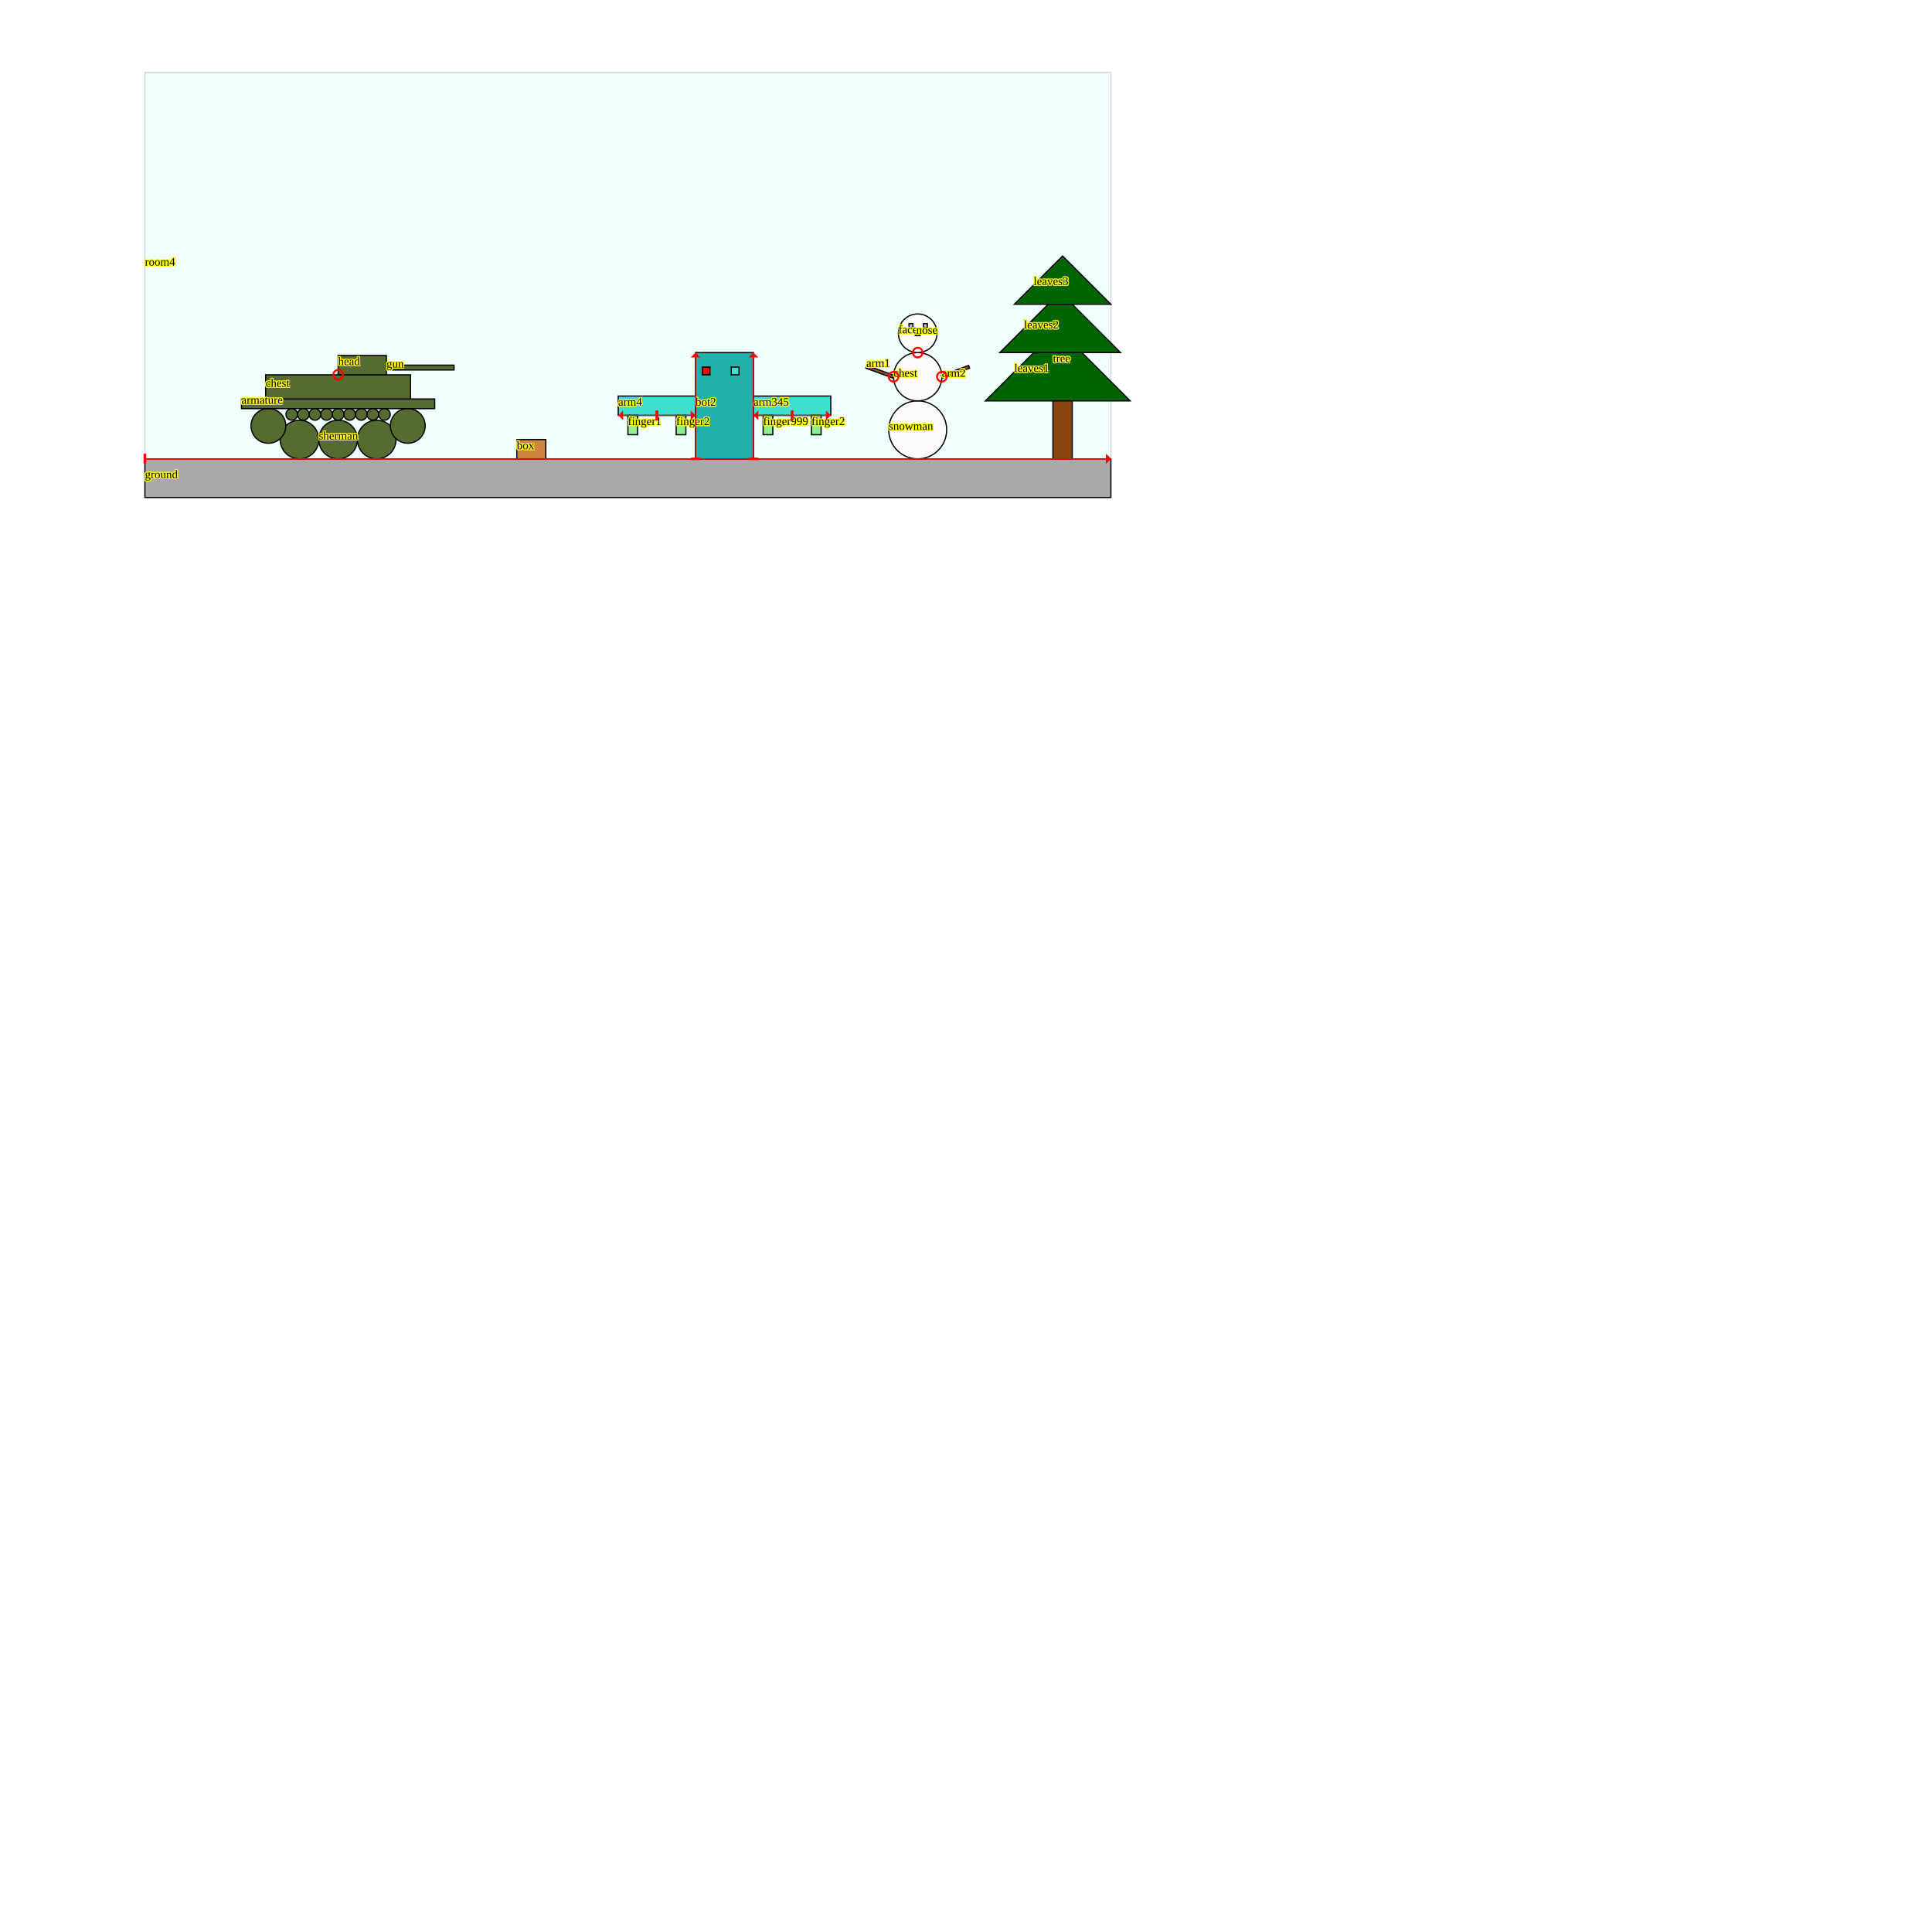
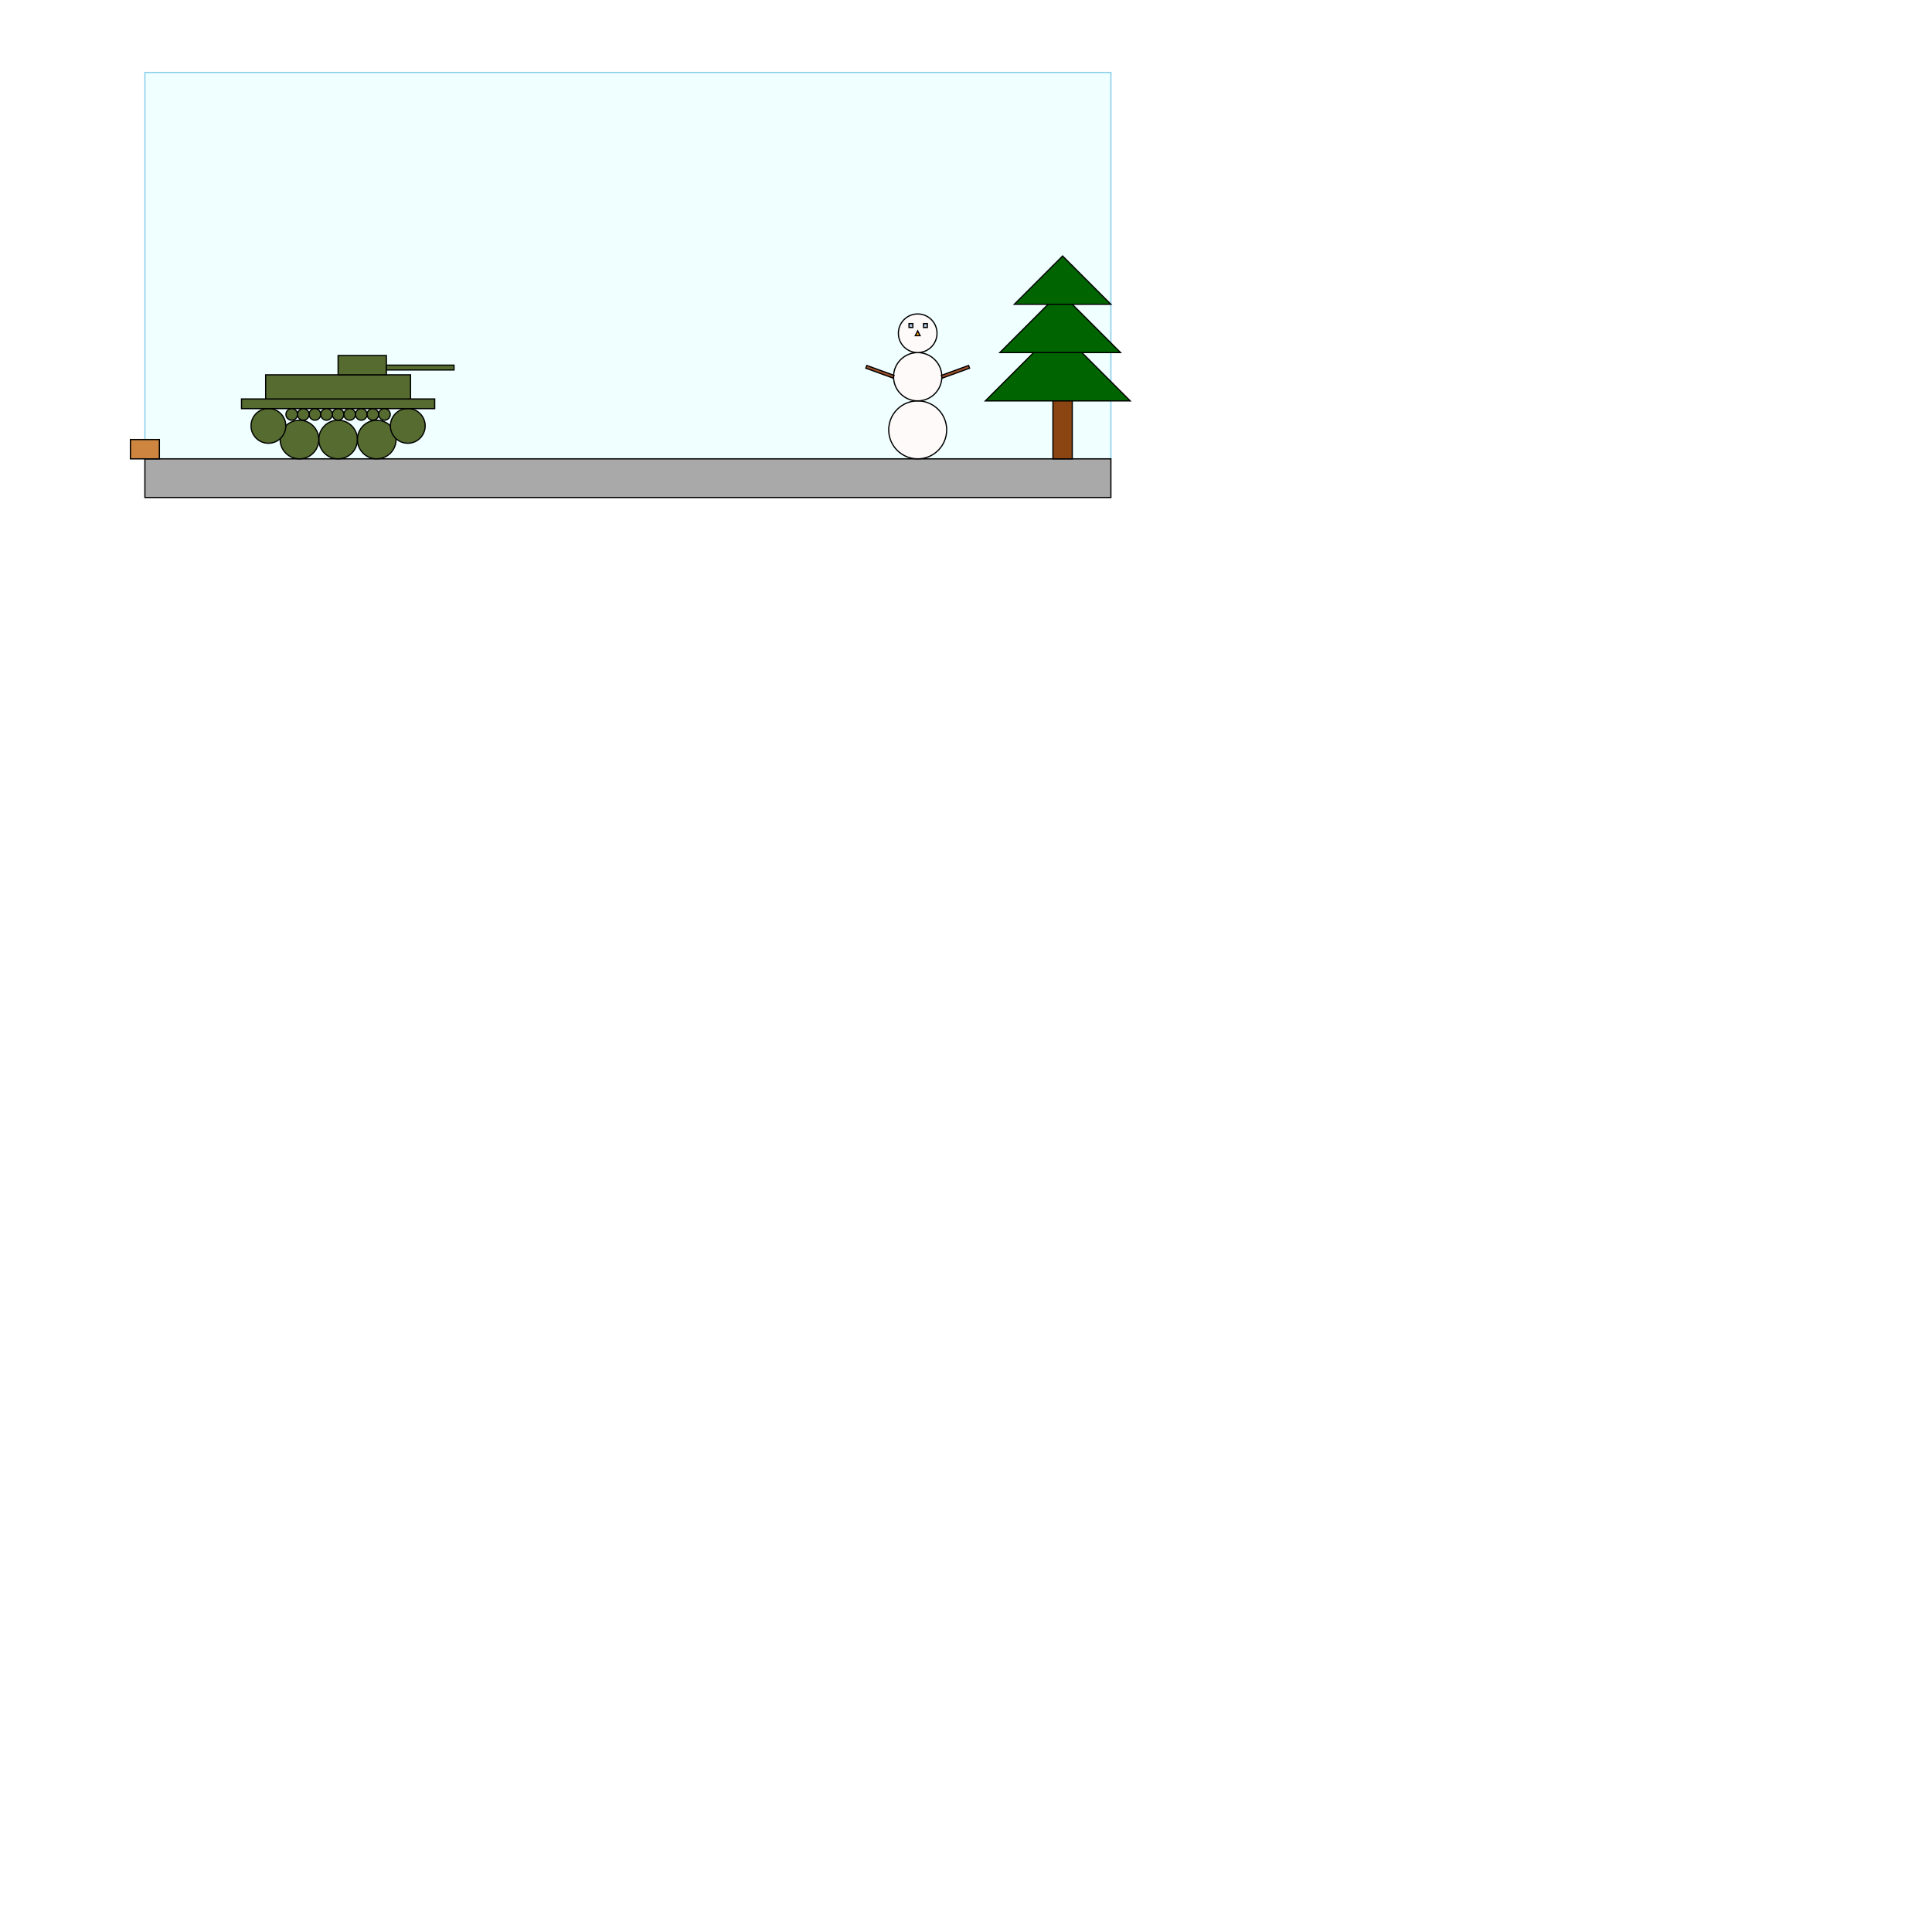
<svg xmlns="http://www.w3.org/2000/svg" version="1.1" width="2000" height="2000">
-   <polygon points=" 150,75 1150,75 1150,475 150,475" style="fill:azure;stroke:lightgrey;stroke-width:1.25" />
+   <polygon points=" 150,75 1150,75 1150,475 150,475" style="fill:azure;stroke:skyblue;stroke-width:1.25" />
  <polygon points=" 150,475 1150,475 1150,515 150,515" style="fill:darkgrey;stroke:black;stroke-width:1.25" />
  <circle cx="950" cy="445" r="30" fill="snow" />
  <circle cx="950" cy="445" r="30" fill="none" stroke="black" stroke-width="1.25" />
  <circle cx="950" cy="390" r="25" fill="snow" />
  <circle cx="950" cy="390" r="25" fill="none" stroke="black" stroke-width="1.25" />
  <circle cx="950" cy="345" r="20" fill="snow" />
  <circle cx="950" cy="345" r="20" fill="none" stroke="black" stroke-width="1.25" />
  <polygon points=" 956,335 960,335 960,339 956,339" style="fill:lightsteelblue;stroke:black;stroke-width:1.25" />
  <polygon points=" 941,335 945,335 945,339 941,339" style="fill:lightsteelblue;stroke:black;stroke-width:1.25" />
  <polygon points=" 947.5,347.5 950,342.5 952.5,347.5" style="fill:orange;stroke:black;stroke-width:1.25" />
  <polygon points=" 897.322,378.33 925.513,388.59 924.487,391.41 896.296,381.149" style="fill:sienna;stroke:black;stroke-width:1.25" />
  <polygon points=" 974.487,388.59 1002.68,378.33 1003.7,381.149 975.513,391.41" style="fill:sienna;stroke:black;stroke-width:1.25" />
  <polygon points=" 1090,275 1110,275 1110,475 1090,475" style="fill:saddlebrown;stroke:black;stroke-width:1.25" />
  <polygon points=" 1020,415 1095,340 1170,415" style="fill:darkgreen;stroke:black;stroke-width:1.25" />
  <polygon points=" 1035,365 1097.5,302.5 1160,365" style="fill:darkgreen;stroke:black;stroke-width:1.25" />
  <polygon points=" 1050,315 1100,265 1150,315" style="fill:darkgreen;stroke:black;stroke-width:1.25" />
  <circle cx="350" cy="455" r="20" fill="darkolivegreen" />
  <circle cx="350" cy="455" r="20" fill="none" stroke="black" stroke-width="1.25" />
  <circle cx="310" cy="455" r="20" fill="darkolivegreen" />
  <circle cx="310" cy="455" r="20" fill="none" stroke="black" stroke-width="1.25" />
  <circle cx="277.858" cy="440.858" r="18" fill="darkolivegreen" />
  <circle cx="277.858" cy="440.858" r="18" fill="none" stroke="black" stroke-width="1.25" />
  <circle cx="390" cy="455" r="20" fill="darkolivegreen" />
  <circle cx="390" cy="455" r="20" fill="none" stroke="black" stroke-width="1.25" />
  <circle cx="422.142" cy="440.858" r="18" fill="darkolivegreen" />
  <circle cx="422.142" cy="440.858" r="18" fill="none" stroke="black" stroke-width="1.25" />
  <circle cx="350" cy="429" r="6" fill="darkolivegreen" />
  <circle cx="350" cy="429" r="6" fill="none" stroke="black" stroke-width="1.25" />
  <polygon points=" 250,413 450,413 450,423 250,423" style="fill:darkolivegreen;stroke:black;stroke-width:1.25" />
  <polygon points=" 275,388 425,388 425,413 275,413" style="fill:darkolivegreen;stroke:black;stroke-width:1.25" />
  <polygon points=" 350,368 400,368 400,388 350,388" style="fill:darkolivegreen;stroke:black;stroke-width:1.25" />
  <polygon points=" 400,378 470,378 470,383 400,383" style="fill:darkolivegreen;stroke:black;stroke-width:1.25" />
  <circle cx="338" cy="429" r="6" fill="darkolivegreen" />
  <circle cx="338" cy="429" r="6" fill="none" stroke="black" stroke-width="1.25" />
  <circle cx="326" cy="429" r="6" fill="darkolivegreen" />
  <circle cx="326" cy="429" r="6" fill="none" stroke="black" stroke-width="1.25" />
  <circle cx="314" cy="429" r="6" fill="darkolivegreen" />
  <circle cx="314" cy="429" r="6" fill="none" stroke="black" stroke-width="1.25" />
  <circle cx="302" cy="429" r="6" fill="darkolivegreen" />
  <circle cx="302" cy="429" r="6" fill="none" stroke="black" stroke-width="1.25" />
  <circle cx="362" cy="429" r="6" fill="darkolivegreen" />
  <circle cx="362" cy="429" r="6" fill="none" stroke="black" stroke-width="1.25" />
  <circle cx="374" cy="429" r="6" fill="darkolivegreen" />
  <circle cx="374" cy="429" r="6" fill="none" stroke="black" stroke-width="1.25" />
  <circle cx="386" cy="429" r="6" fill="darkolivegreen" />
  <circle cx="386" cy="429" r="6" fill="none" stroke="black" stroke-width="1.25" />
  <circle cx="398" cy="429" r="6" fill="darkolivegreen" />
  <circle cx="398" cy="429" r="6" fill="none" stroke="black" stroke-width="1.25" />
-   <polygon points=" 535,455 565,455 565,475 535,475" style="fill:peru;stroke:black;stroke-width:1.25" />
-   <polygon points=" 720,365 780,365 780,475 720,475" style="fill:lightseagreen;stroke:black;stroke-width:1.25" />
-   <polygon points=" 757,380 765,380 765,388 757,388" style="fill:turquoise;stroke:black;stroke-width:1.25" />
-   <polygon points=" 727,380 735,380 735,388 727,388" style="fill:red;stroke:black;stroke-width:1.25" />
-   <polygon points=" 780,410 860,410 860,430 780,430" style="fill:turquoise;stroke:black;stroke-width:1.25" />
-   <polygon points=" 790,430 800,430 800,450 790,450" style="fill:lightgreen;stroke:black;stroke-width:1.25" />
-   <polygon points=" 840,430 850,430 850,450 840,450" style="fill:lightgreen;stroke:black;stroke-width:1.25" />
-   <polygon points=" 640,410 720,410 720,430 640,430" style="fill:turquoise;stroke:black;stroke-width:1.25" />
-   <polygon points=" 650,430 660,430 660,450 650,450" style="fill:lightgreen;stroke:black;stroke-width:1.25" />
-   <polygon points=" 700,430 710,430 710,450 700,450" style="fill:lightgreen;stroke:black;stroke-width:1.25" />
-   <text x="149" y="274" fill="yellow">room4</text>
-   <text x="149" y="275" fill="yellow">room4</text>
-   <text x="149" y="276" fill="yellow">room4</text>
-   <text x="150" y="274" fill="yellow">room4</text>
-   <text x="150" y="276" fill="yellow">room4</text>
-   <text x="151" y="274" fill="yellow">room4</text>
-   <text x="151" y="275" fill="yellow">room4</text>
-   <text x="151" y="276" fill="yellow">room4</text>
-   <text x="150" y="275" fill="black">room4</text>
-   <text x="149" y="494" fill="yellow">ground</text>
-   <text x="149" y="495" fill="yellow">ground</text>
-   <text x="149" y="496" fill="yellow">ground</text>
-   <text x="150" y="494" fill="yellow">ground</text>
-   <text x="150" y="496" fill="yellow">ground</text>
-   <text x="151" y="494" fill="yellow">ground</text>
-   <text x="151" y="495" fill="yellow">ground</text>
-   <text x="151" y="496" fill="yellow">ground</text>
-   <text x="150" y="495" fill="black">ground</text>
-   <text x="919" y="444" fill="yellow">snowman</text>
-   <text x="919" y="445" fill="yellow">snowman</text>
-   <text x="919" y="446" fill="yellow">snowman</text>
-   <text x="920" y="444" fill="yellow">snowman</text>
-   <text x="920" y="446" fill="yellow">snowman</text>
-   <text x="921" y="444" fill="yellow">snowman</text>
-   <text x="921" y="445" fill="yellow">snowman</text>
-   <text x="921" y="446" fill="yellow">snowman</text>
-   <text x="920" y="445" fill="black">snowman</text>
-   <text x="924" y="389" fill="yellow">chest</text>
-   <text x="924" y="390" fill="yellow">chest</text>
-   <text x="924" y="391" fill="yellow">chest</text>
-   <text x="925" y="389" fill="yellow">chest</text>
-   <text x="925" y="391" fill="yellow">chest</text>
-   <text x="926" y="389" fill="yellow">chest</text>
-   <text x="926" y="390" fill="yellow">chest</text>
-   <text x="926" y="391" fill="yellow">chest</text>
-   <text x="925" y="390" fill="black">chest</text>
-   <text x="929" y="344" fill="yellow">face</text>
-   <text x="929" y="345" fill="yellow">face</text>
-   <text x="929" y="346" fill="yellow">face</text>
-   <text x="930" y="344" fill="yellow">face</text>
-   <text x="930" y="346" fill="yellow">face</text>
-   <text x="931" y="344" fill="yellow">face</text>
-   <text x="931" y="345" fill="yellow">face</text>
-   <text x="931" y="346" fill="yellow">face</text>
-   <text x="930" y="345" fill="black">face</text>
-   <text x="955" y="336" fill="yellow" />
-   <text x="955" y="337" fill="yellow" />
-   <text x="955" y="338" fill="yellow" />
-   <text x="956" y="336" fill="yellow" />
-   <text x="956" y="338" fill="yellow" />
-   <text x="957" y="336" fill="yellow" />
-   <text x="957" y="337" fill="yellow" />
-   <text x="957" y="338" fill="yellow" />
-   <text x="956" y="337" fill="black" />
-   <text x="940" y="336" fill="yellow" />
-   <text x="940" y="337" fill="yellow" />
-   <text x="940" y="338" fill="yellow" />
-   <text x="941" y="336" fill="yellow" />
-   <text x="941" y="338" fill="yellow" />
-   <text x="942" y="336" fill="yellow" />
-   <text x="942" y="337" fill="yellow" />
-   <text x="942" y="338" fill="yellow" />
-   <text x="941" y="337" fill="black" />
-   <text x="947.5" y="344.5" fill="yellow">nose</text>
-   <text x="947.5" y="345.5" fill="yellow">nose</text>
-   <text x="947.5" y="346.5" fill="yellow">nose</text>
-   <text x="948.5" y="344.5" fill="yellow">nose</text>
-   <text x="948.5" y="346.5" fill="yellow">nose</text>
-   <text x="949.5" y="344.5" fill="yellow">nose</text>
-   <text x="949.5" y="345.5" fill="yellow">nose</text>
-   <text x="949.5" y="346.5" fill="yellow">nose</text>
-   <text x="948.5" y="345.5" fill="black">nose</text>
-   <text x="895.809" y="378.739" fill="yellow">arm1</text>
-   <text x="895.809" y="379.739" fill="yellow">arm1</text>
-   <text x="895.809" y="380.739" fill="yellow">arm1</text>
-   <text x="896.809" y="378.739" fill="yellow">arm1</text>
-   <text x="896.809" y="380.739" fill="yellow">arm1</text>
-   <text x="897.809" y="378.739" fill="yellow">arm1</text>
-   <text x="897.809" y="379.739" fill="yellow">arm1</text>
-   <text x="897.809" y="380.739" fill="yellow">arm1</text>
-   <text x="896.809" y="379.739" fill="black">arm1</text>
-   <text x="974" y="389" fill="yellow">arm2</text>
-   <text x="974" y="390" fill="yellow">arm2</text>
-   <text x="974" y="391" fill="yellow">arm2</text>
-   <text x="975" y="389" fill="yellow">arm2</text>
-   <text x="975" y="391" fill="yellow">arm2</text>
-   <text x="976" y="389" fill="yellow">arm2</text>
-   <text x="976" y="390" fill="yellow">arm2</text>
-   <text x="976" y="391" fill="yellow">arm2</text>
-   <text x="975" y="390" fill="black">arm2</text>
-   <text x="1089" y="374" fill="yellow">tree</text>
-   <text x="1089" y="375" fill="yellow">tree</text>
-   <text x="1089" y="376" fill="yellow">tree</text>
-   <text x="1090" y="374" fill="yellow">tree</text>
-   <text x="1090" y="376" fill="yellow">tree</text>
-   <text x="1091" y="374" fill="yellow">tree</text>
-   <text x="1091" y="375" fill="yellow">tree</text>
-   <text x="1091" y="376" fill="yellow">tree</text>
-   <text x="1090" y="375" fill="black">tree</text>
-   <text x="1049" y="384" fill="yellow">leaves1</text>
-   <text x="1049" y="385" fill="yellow">leaves1</text>
-   <text x="1049" y="386" fill="yellow">leaves1</text>
-   <text x="1050" y="384" fill="yellow">leaves1</text>
-   <text x="1050" y="386" fill="yellow">leaves1</text>
-   <text x="1051" y="384" fill="yellow">leaves1</text>
-   <text x="1051" y="385" fill="yellow">leaves1</text>
-   <text x="1051" y="386" fill="yellow">leaves1</text>
-   <text x="1050" y="385" fill="black">leaves1</text>
-   <text x="1059" y="339" fill="yellow">leaves2</text>
-   <text x="1059" y="340" fill="yellow">leaves2</text>
-   <text x="1059" y="341" fill="yellow">leaves2</text>
-   <text x="1060" y="339" fill="yellow">leaves2</text>
-   <text x="1060" y="341" fill="yellow">leaves2</text>
-   <text x="1061" y="339" fill="yellow">leaves2</text>
-   <text x="1061" y="340" fill="yellow">leaves2</text>
-   <text x="1061" y="341" fill="yellow">leaves2</text>
-   <text x="1060" y="340" fill="black">leaves2</text>
-   <text x="1069" y="294" fill="yellow">leaves3</text>
-   <text x="1069" y="295" fill="yellow">leaves3</text>
-   <text x="1069" y="296" fill="yellow">leaves3</text>
-   <text x="1070" y="294" fill="yellow">leaves3</text>
-   <text x="1070" y="296" fill="yellow">leaves3</text>
-   <text x="1071" y="294" fill="yellow">leaves3</text>
-   <text x="1071" y="295" fill="yellow">leaves3</text>
-   <text x="1071" y="296" fill="yellow">leaves3</text>
-   <text x="1070" y="295" fill="black">leaves3</text>
-   <text x="329" y="454" fill="yellow">sherman</text>
-   <text x="329" y="455" fill="yellow">sherman</text>
-   <text x="329" y="456" fill="yellow">sherman</text>
-   <text x="330" y="454" fill="yellow">sherman</text>
-   <text x="330" y="456" fill="yellow">sherman</text>
-   <text x="331" y="454" fill="yellow">sherman</text>
-   <text x="331" y="455" fill="yellow">sherman</text>
-   <text x="331" y="456" fill="yellow">sherman</text>
-   <text x="330" y="455" fill="black">sherman</text>
-   <text x="289" y="454" fill="yellow" />
-   <text x="289" y="455" fill="yellow" />
-   <text x="289" y="456" fill="yellow" />
-   <text x="290" y="454" fill="yellow" />
-   <text x="290" y="456" fill="yellow" />
-   <text x="291" y="454" fill="yellow" />
-   <text x="291" y="455" fill="yellow" />
-   <text x="291" y="456" fill="yellow" />
-   <text x="290" y="455" fill="black" />
-   <text x="258.858" y="439.858" fill="yellow" />
-   <text x="258.858" y="440.858" fill="yellow" />
-   <text x="258.858" y="441.858" fill="yellow" />
-   <text x="259.858" y="439.858" fill="yellow" />
-   <text x="259.858" y="441.858" fill="yellow" />
-   <text x="260.858" y="439.858" fill="yellow" />
-   <text x="260.858" y="440.858" fill="yellow" />
-   <text x="260.858" y="441.858" fill="yellow" />
-   <text x="259.858" y="440.858" fill="black" />
-   <text x="369" y="454" fill="yellow" />
-   <text x="369" y="455" fill="yellow" />
-   <text x="369" y="456" fill="yellow" />
-   <text x="370" y="454" fill="yellow" />
-   <text x="370" y="456" fill="yellow" />
-   <text x="371" y="454" fill="yellow" />
-   <text x="371" y="455" fill="yellow" />
-   <text x="371" y="456" fill="yellow" />
-   <text x="370" y="455" fill="black" />
-   <text x="403.142" y="439.858" fill="yellow" />
-   <text x="403.142" y="440.858" fill="yellow" />
-   <text x="403.142" y="441.858" fill="yellow" />
-   <text x="404.142" y="439.858" fill="yellow" />
-   <text x="404.142" y="441.858" fill="yellow" />
-   <text x="405.142" y="439.858" fill="yellow" />
-   <text x="405.142" y="440.858" fill="yellow" />
-   <text x="405.142" y="441.858" fill="yellow" />
-   <text x="404.142" y="440.858" fill="black" />
-   <text x="343" y="428" fill="yellow" />
-   <text x="343" y="429" fill="yellow" />
-   <text x="343" y="430" fill="yellow" />
-   <text x="344" y="428" fill="yellow" />
-   <text x="344" y="430" fill="yellow" />
-   <text x="345" y="428" fill="yellow" />
-   <text x="345" y="429" fill="yellow" />
-   <text x="345" y="430" fill="yellow" />
-   <text x="344" y="429" fill="black" />
-   <text x="249" y="417" fill="yellow">armature</text>
-   <text x="249" y="418" fill="yellow">armature</text>
-   <text x="249" y="419" fill="yellow">armature</text>
-   <text x="250" y="417" fill="yellow">armature</text>
-   <text x="250" y="419" fill="yellow">armature</text>
-   <text x="251" y="417" fill="yellow">armature</text>
-   <text x="251" y="418" fill="yellow">armature</text>
-   <text x="251" y="419" fill="yellow">armature</text>
-   <text x="250" y="418" fill="black">armature</text>
-   <text x="274" y="399.5" fill="yellow">chest</text>
-   <text x="274" y="400.5" fill="yellow">chest</text>
-   <text x="274" y="401.5" fill="yellow">chest</text>
-   <text x="275" y="399.5" fill="yellow">chest</text>
-   <text x="275" y="401.5" fill="yellow">chest</text>
-   <text x="276" y="399.5" fill="yellow">chest</text>
-   <text x="276" y="400.5" fill="yellow">chest</text>
-   <text x="276" y="401.5" fill="yellow">chest</text>
-   <text x="275" y="400.5" fill="black">chest</text>
-   <text x="349" y="377" fill="yellow">head</text>
-   <text x="349" y="378" fill="yellow">head</text>
-   <text x="349" y="379" fill="yellow">head</text>
-   <text x="350" y="377" fill="yellow">head</text>
-   <text x="350" y="379" fill="yellow">head</text>
-   <text x="351" y="377" fill="yellow">head</text>
-   <text x="351" y="378" fill="yellow">head</text>
-   <text x="351" y="379" fill="yellow">head</text>
-   <text x="350" y="378" fill="black">head</text>
-   <text x="399" y="379.5" fill="yellow">gun</text>
-   <text x="399" y="380.5" fill="yellow">gun</text>
-   <text x="399" y="381.5" fill="yellow">gun</text>
-   <text x="400" y="379.5" fill="yellow">gun</text>
-   <text x="400" y="381.5" fill="yellow">gun</text>
-   <text x="401" y="379.5" fill="yellow">gun</text>
-   <text x="401" y="380.5" fill="yellow">gun</text>
-   <text x="401" y="381.5" fill="yellow">gun</text>
-   <text x="400" y="380.5" fill="black">gun</text>
-   <text x="331" y="428" fill="yellow" />
-   <text x="331" y="429" fill="yellow" />
-   <text x="331" y="430" fill="yellow" />
-   <text x="332" y="428" fill="yellow" />
-   <text x="332" y="430" fill="yellow" />
-   <text x="333" y="428" fill="yellow" />
-   <text x="333" y="429" fill="yellow" />
-   <text x="333" y="430" fill="yellow" />
-   <text x="332" y="429" fill="black" />
-   <text x="319" y="428" fill="yellow" />
-   <text x="319" y="429" fill="yellow" />
-   <text x="319" y="430" fill="yellow" />
-   <text x="320" y="428" fill="yellow" />
-   <text x="320" y="430" fill="yellow" />
-   <text x="321" y="428" fill="yellow" />
-   <text x="321" y="429" fill="yellow" />
-   <text x="321" y="430" fill="yellow" />
-   <text x="320" y="429" fill="black" />
-   <text x="307" y="428" fill="yellow" />
-   <text x="307" y="429" fill="yellow" />
-   <text x="307" y="430" fill="yellow" />
-   <text x="308" y="428" fill="yellow" />
-   <text x="308" y="430" fill="yellow" />
-   <text x="309" y="428" fill="yellow" />
-   <text x="309" y="429" fill="yellow" />
-   <text x="309" y="430" fill="yellow" />
-   <text x="308" y="429" fill="black" />
-   <text x="295" y="428" fill="yellow" />
-   <text x="295" y="429" fill="yellow" />
-   <text x="295" y="430" fill="yellow" />
-   <text x="296" y="428" fill="yellow" />
-   <text x="296" y="430" fill="yellow" />
-   <text x="297" y="428" fill="yellow" />
-   <text x="297" y="429" fill="yellow" />
-   <text x="297" y="430" fill="yellow" />
-   <text x="296" y="429" fill="black" />
-   <text x="355" y="428" fill="yellow" />
-   <text x="355" y="429" fill="yellow" />
-   <text x="355" y="430" fill="yellow" />
-   <text x="356" y="428" fill="yellow" />
-   <text x="356" y="430" fill="yellow" />
-   <text x="357" y="428" fill="yellow" />
-   <text x="357" y="429" fill="yellow" />
-   <text x="357" y="430" fill="yellow" />
-   <text x="356" y="429" fill="black" />
-   <text x="367" y="428" fill="yellow" />
-   <text x="367" y="429" fill="yellow" />
-   <text x="367" y="430" fill="yellow" />
-   <text x="368" y="428" fill="yellow" />
-   <text x="368" y="430" fill="yellow" />
-   <text x="369" y="428" fill="yellow" />
-   <text x="369" y="429" fill="yellow" />
-   <text x="369" y="430" fill="yellow" />
-   <text x="368" y="429" fill="black" />
-   <text x="379" y="428" fill="yellow" />
-   <text x="379" y="429" fill="yellow" />
-   <text x="379" y="430" fill="yellow" />
-   <text x="380" y="428" fill="yellow" />
-   <text x="380" y="430" fill="yellow" />
-   <text x="381" y="428" fill="yellow" />
-   <text x="381" y="429" fill="yellow" />
-   <text x="381" y="430" fill="yellow" />
-   <text x="380" y="429" fill="black" />
-   <text x="391" y="428" fill="yellow" />
-   <text x="391" y="429" fill="yellow" />
-   <text x="391" y="430" fill="yellow" />
-   <text x="392" y="428" fill="yellow" />
-   <text x="392" y="430" fill="yellow" />
-   <text x="393" y="428" fill="yellow" />
-   <text x="393" y="429" fill="yellow" />
-   <text x="393" y="430" fill="yellow" />
-   <text x="392" y="429" fill="black" />
-   <text x="534" y="464" fill="yellow">box</text>
-   <text x="534" y="465" fill="yellow">box</text>
-   <text x="534" y="466" fill="yellow">box</text>
-   <text x="535" y="464" fill="yellow">box</text>
-   <text x="535" y="466" fill="yellow">box</text>
-   <text x="536" y="464" fill="yellow">box</text>
-   <text x="536" y="465" fill="yellow">box</text>
-   <text x="536" y="466" fill="yellow">box</text>
-   <text x="535" y="465" fill="black">box</text>
-   <text x="719" y="419" fill="yellow">bot2</text>
-   <text x="719" y="420" fill="yellow">bot2</text>
-   <text x="719" y="421" fill="yellow">bot2</text>
-   <text x="720" y="419" fill="yellow">bot2</text>
-   <text x="720" y="421" fill="yellow">bot2</text>
-   <text x="721" y="419" fill="yellow">bot2</text>
-   <text x="721" y="420" fill="yellow">bot2</text>
-   <text x="721" y="421" fill="yellow">bot2</text>
-   <text x="720" y="420" fill="black">bot2</text>
-   <text x="756" y="383" fill="yellow" />
-   <text x="756" y="384" fill="yellow" />
-   <text x="756" y="385" fill="yellow" />
-   <text x="757" y="383" fill="yellow" />
-   <text x="757" y="385" fill="yellow" />
-   <text x="758" y="383" fill="yellow" />
-   <text x="758" y="384" fill="yellow" />
-   <text x="758" y="385" fill="yellow" />
-   <text x="757" y="384" fill="black" />
-   <text x="726" y="383" fill="yellow" />
-   <text x="726" y="384" fill="yellow" />
-   <text x="726" y="385" fill="yellow" />
-   <text x="727" y="383" fill="yellow" />
-   <text x="727" y="385" fill="yellow" />
-   <text x="728" y="383" fill="yellow" />
-   <text x="728" y="384" fill="yellow" />
-   <text x="728" y="385" fill="yellow" />
-   <text x="727" y="384" fill="black" />
-   <text x="779" y="419" fill="yellow">arm345</text>
-   <text x="779" y="420" fill="yellow">arm345</text>
-   <text x="779" y="421" fill="yellow">arm345</text>
-   <text x="780" y="419" fill="yellow">arm345</text>
-   <text x="780" y="421" fill="yellow">arm345</text>
-   <text x="781" y="419" fill="yellow">arm345</text>
-   <text x="781" y="420" fill="yellow">arm345</text>
-   <text x="781" y="421" fill="yellow">arm345</text>
-   <text x="780" y="420" fill="black">arm345</text>
-   <text x="789" y="439" fill="yellow">finger999</text>
-   <text x="789" y="440" fill="yellow">finger999</text>
-   <text x="789" y="441" fill="yellow">finger999</text>
-   <text x="790" y="439" fill="yellow">finger999</text>
-   <text x="790" y="441" fill="yellow">finger999</text>
-   <text x="791" y="439" fill="yellow">finger999</text>
-   <text x="791" y="440" fill="yellow">finger999</text>
-   <text x="791" y="441" fill="yellow">finger999</text>
-   <text x="790" y="440" fill="black">finger999</text>
-   <text x="839" y="439" fill="yellow">finger2</text>
-   <text x="839" y="440" fill="yellow">finger2</text>
-   <text x="839" y="441" fill="yellow">finger2</text>
-   <text x="840" y="439" fill="yellow">finger2</text>
-   <text x="840" y="441" fill="yellow">finger2</text>
-   <text x="841" y="439" fill="yellow">finger2</text>
-   <text x="841" y="440" fill="yellow">finger2</text>
-   <text x="841" y="441" fill="yellow">finger2</text>
-   <text x="840" y="440" fill="black">finger2</text>
-   <text x="639" y="419" fill="yellow">arm4</text>
-   <text x="639" y="420" fill="yellow">arm4</text>
-   <text x="639" y="421" fill="yellow">arm4</text>
-   <text x="640" y="419" fill="yellow">arm4</text>
-   <text x="640" y="421" fill="yellow">arm4</text>
-   <text x="641" y="419" fill="yellow">arm4</text>
-   <text x="641" y="420" fill="yellow">arm4</text>
-   <text x="641" y="421" fill="yellow">arm4</text>
-   <text x="640" y="420" fill="black">arm4</text>
-   <text x="649" y="439" fill="yellow">finger1</text>
-   <text x="649" y="440" fill="yellow">finger1</text>
-   <text x="649" y="441" fill="yellow">finger1</text>
-   <text x="650" y="439" fill="yellow">finger1</text>
-   <text x="650" y="441" fill="yellow">finger1</text>
-   <text x="651" y="439" fill="yellow">finger1</text>
-   <text x="651" y="440" fill="yellow">finger1</text>
-   <text x="651" y="441" fill="yellow">finger1</text>
-   <text x="650" y="440" fill="black">finger1</text>
-   <text x="699" y="439" fill="yellow">finger2</text>
-   <text x="699" y="440" fill="yellow">finger2</text>
-   <text x="699" y="441" fill="yellow">finger2</text>
-   <text x="700" y="439" fill="yellow">finger2</text>
-   <text x="700" y="441" fill="yellow">finger2</text>
-   <text x="701" y="439" fill="yellow">finger2</text>
-   <text x="701" y="440" fill="yellow">finger2</text>
-   <text x="701" y="441" fill="yellow">finger2</text>
-   <text x="700" y="440" fill="black">finger2</text>
-   <polygon points=" 150,475 1150,475 1150,475 150,475" style="fill:red;stroke:red;stroke-width:1" />
-   <polygon points=" 150,470 150,480 150,480 150,480" style="fill:red;stroke:red;stroke-width:2.5" />
-   <polygon points=" 1150,475 1145,480 1145,470" style="fill:red" />
-   <circle cx="950" cy="365" r="5" fill="none" stroke="red" stroke-width="2" />
-   <circle cx="925" cy="390" r="5" fill="none" stroke="red" stroke-width="2" />
-   <circle cx="975" cy="390" r="5" fill="none" stroke="red" stroke-width="2" />
-   <polygon points=" 150,475 1150,475 1150,475 150,475" style="fill:red;stroke:red;stroke-width:1" />
-   <polygon points=" 150,470 150,480 150,480 150,480" style="fill:red;stroke:red;stroke-width:2.5" />
-   <polygon points=" 1150,475 1145,480 1145,470" style="fill:red" />
-   <circle cx="350" cy="388" r="5" fill="none" stroke="red" stroke-width="2" />
-   <polygon points=" 150,475 1150,475 1150,475 150,475" style="fill:red;stroke:red;stroke-width:1" />
-   <polygon points=" 150,470 150,480 150,480 150,480" style="fill:red;stroke:red;stroke-width:2.5" />
-   <polygon points=" 1150,475 1145,480 1145,470" style="fill:red" />
-   <polygon points=" 780,475 780,365 780,365 780,475" style="fill:red;stroke:red;stroke-width:1" />
-   <polygon points=" 775,475 785,475 785,475 785,475" style="fill:red;stroke:red;stroke-width:2.5" />
-   <polygon points=" 780,365 785,370 775,370" style="fill:red" />
-   <polygon points=" 820,430 780,430 780,430 820,430" style="fill:red;stroke:red;stroke-width:1" />
-   <polygon points=" 820,435 820,425 820,425 820,425" style="fill:red;stroke:red;stroke-width:2.5" />
-   <polygon points=" 780,430 785,425 785,435" style="fill:red" />
-   <polygon points=" 820,430 860,430 860,430 820,430" style="fill:red;stroke:red;stroke-width:1" />
-   <polygon points=" 820,425 820,435 820,435 820,435" style="fill:red;stroke:red;stroke-width:2.5" />
-   <polygon points=" 860,430 855,435 855,425" style="fill:red" />
-   <polygon points=" 720,475 720,365 720,365 720,475" style="fill:red;stroke:red;stroke-width:1" />
-   <polygon points=" 715,475 725,475 725,475 725,475" style="fill:red;stroke:red;stroke-width:2.5" />
-   <polygon points=" 720,365 725,370 715,370" style="fill:red" />
-   <polygon points=" 680,430 640,430 640,430 680,430" style="fill:red;stroke:red;stroke-width:1" />
-   <polygon points=" 680,435 680,425 680,425 680,425" style="fill:red;stroke:red;stroke-width:2.5" />
-   <polygon points=" 640,430 645,425 645,435" style="fill:red" />
-   <polygon points=" 680,430 720,430 720,430 680,430" style="fill:red;stroke:red;stroke-width:1" />
-   <polygon points=" 680,425 680,435 680,435 680,435" style="fill:red;stroke:red;stroke-width:2.5" />
-   <polygon points=" 720,430 715,435 715,425" style="fill:red" />
+   <polygon points=" 135,455 165,455 165,475 135,475" style="fill:peru;stroke:black;stroke-width:1.25" />
</svg>
